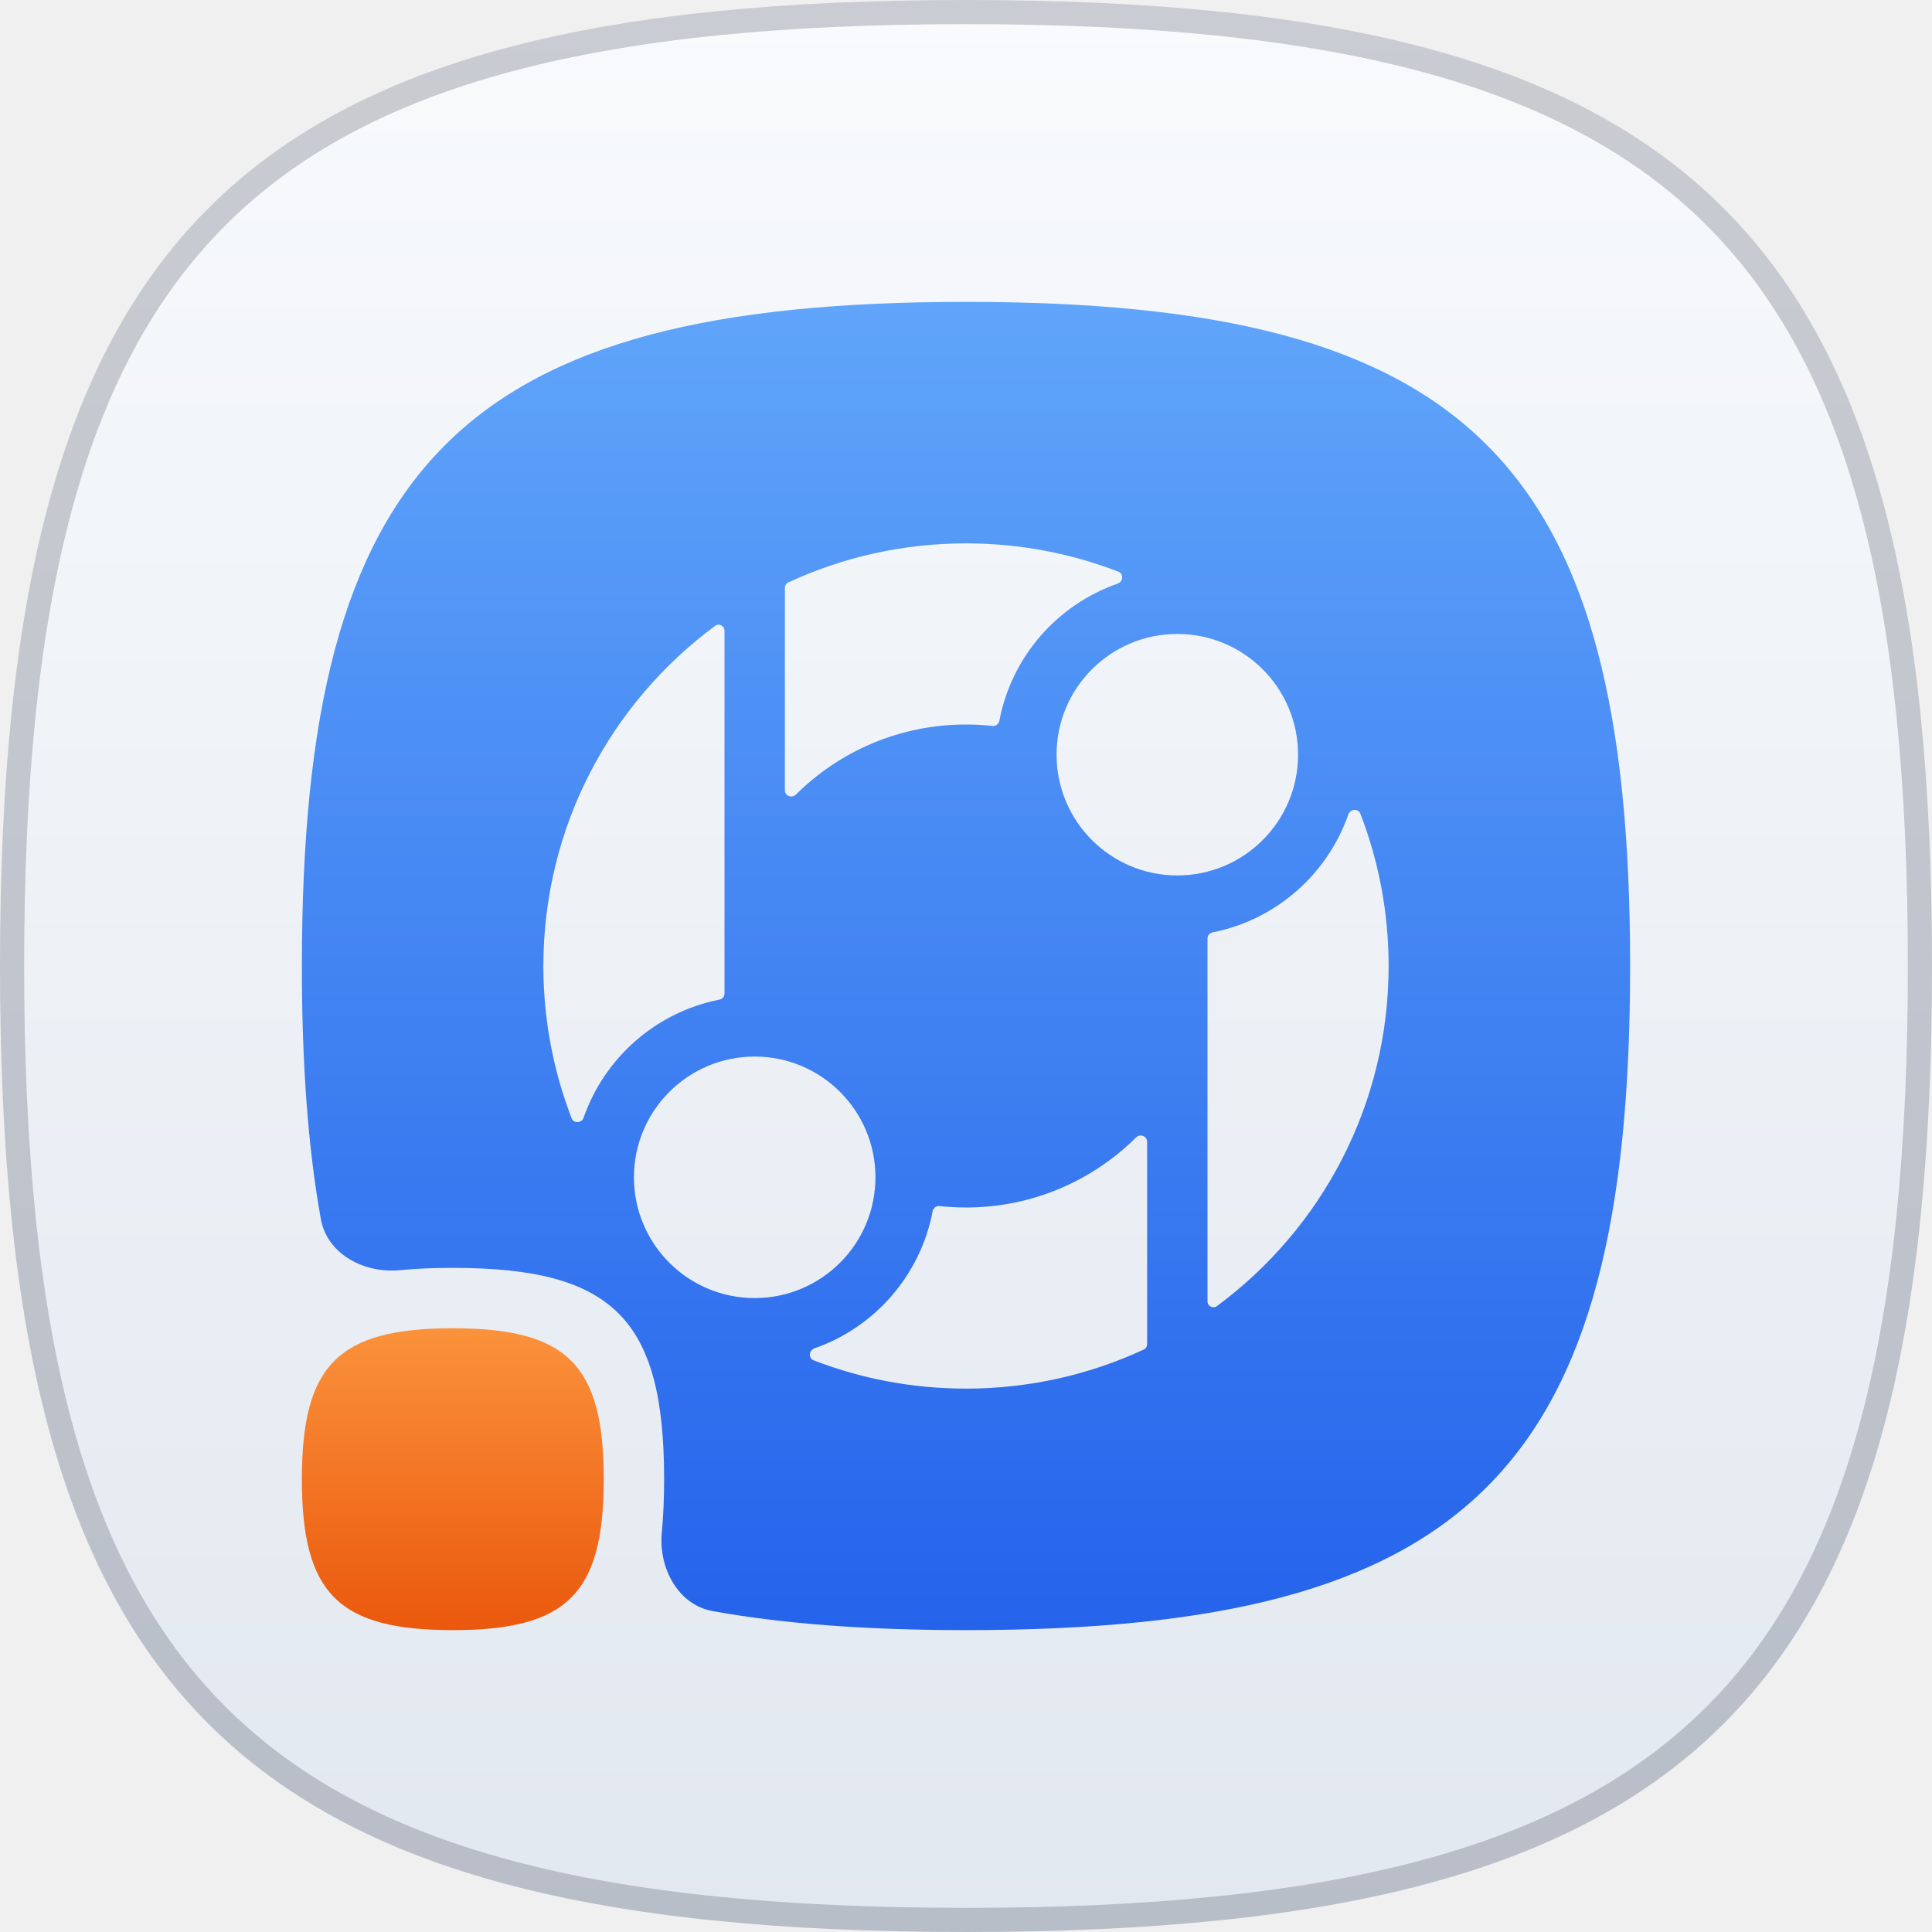
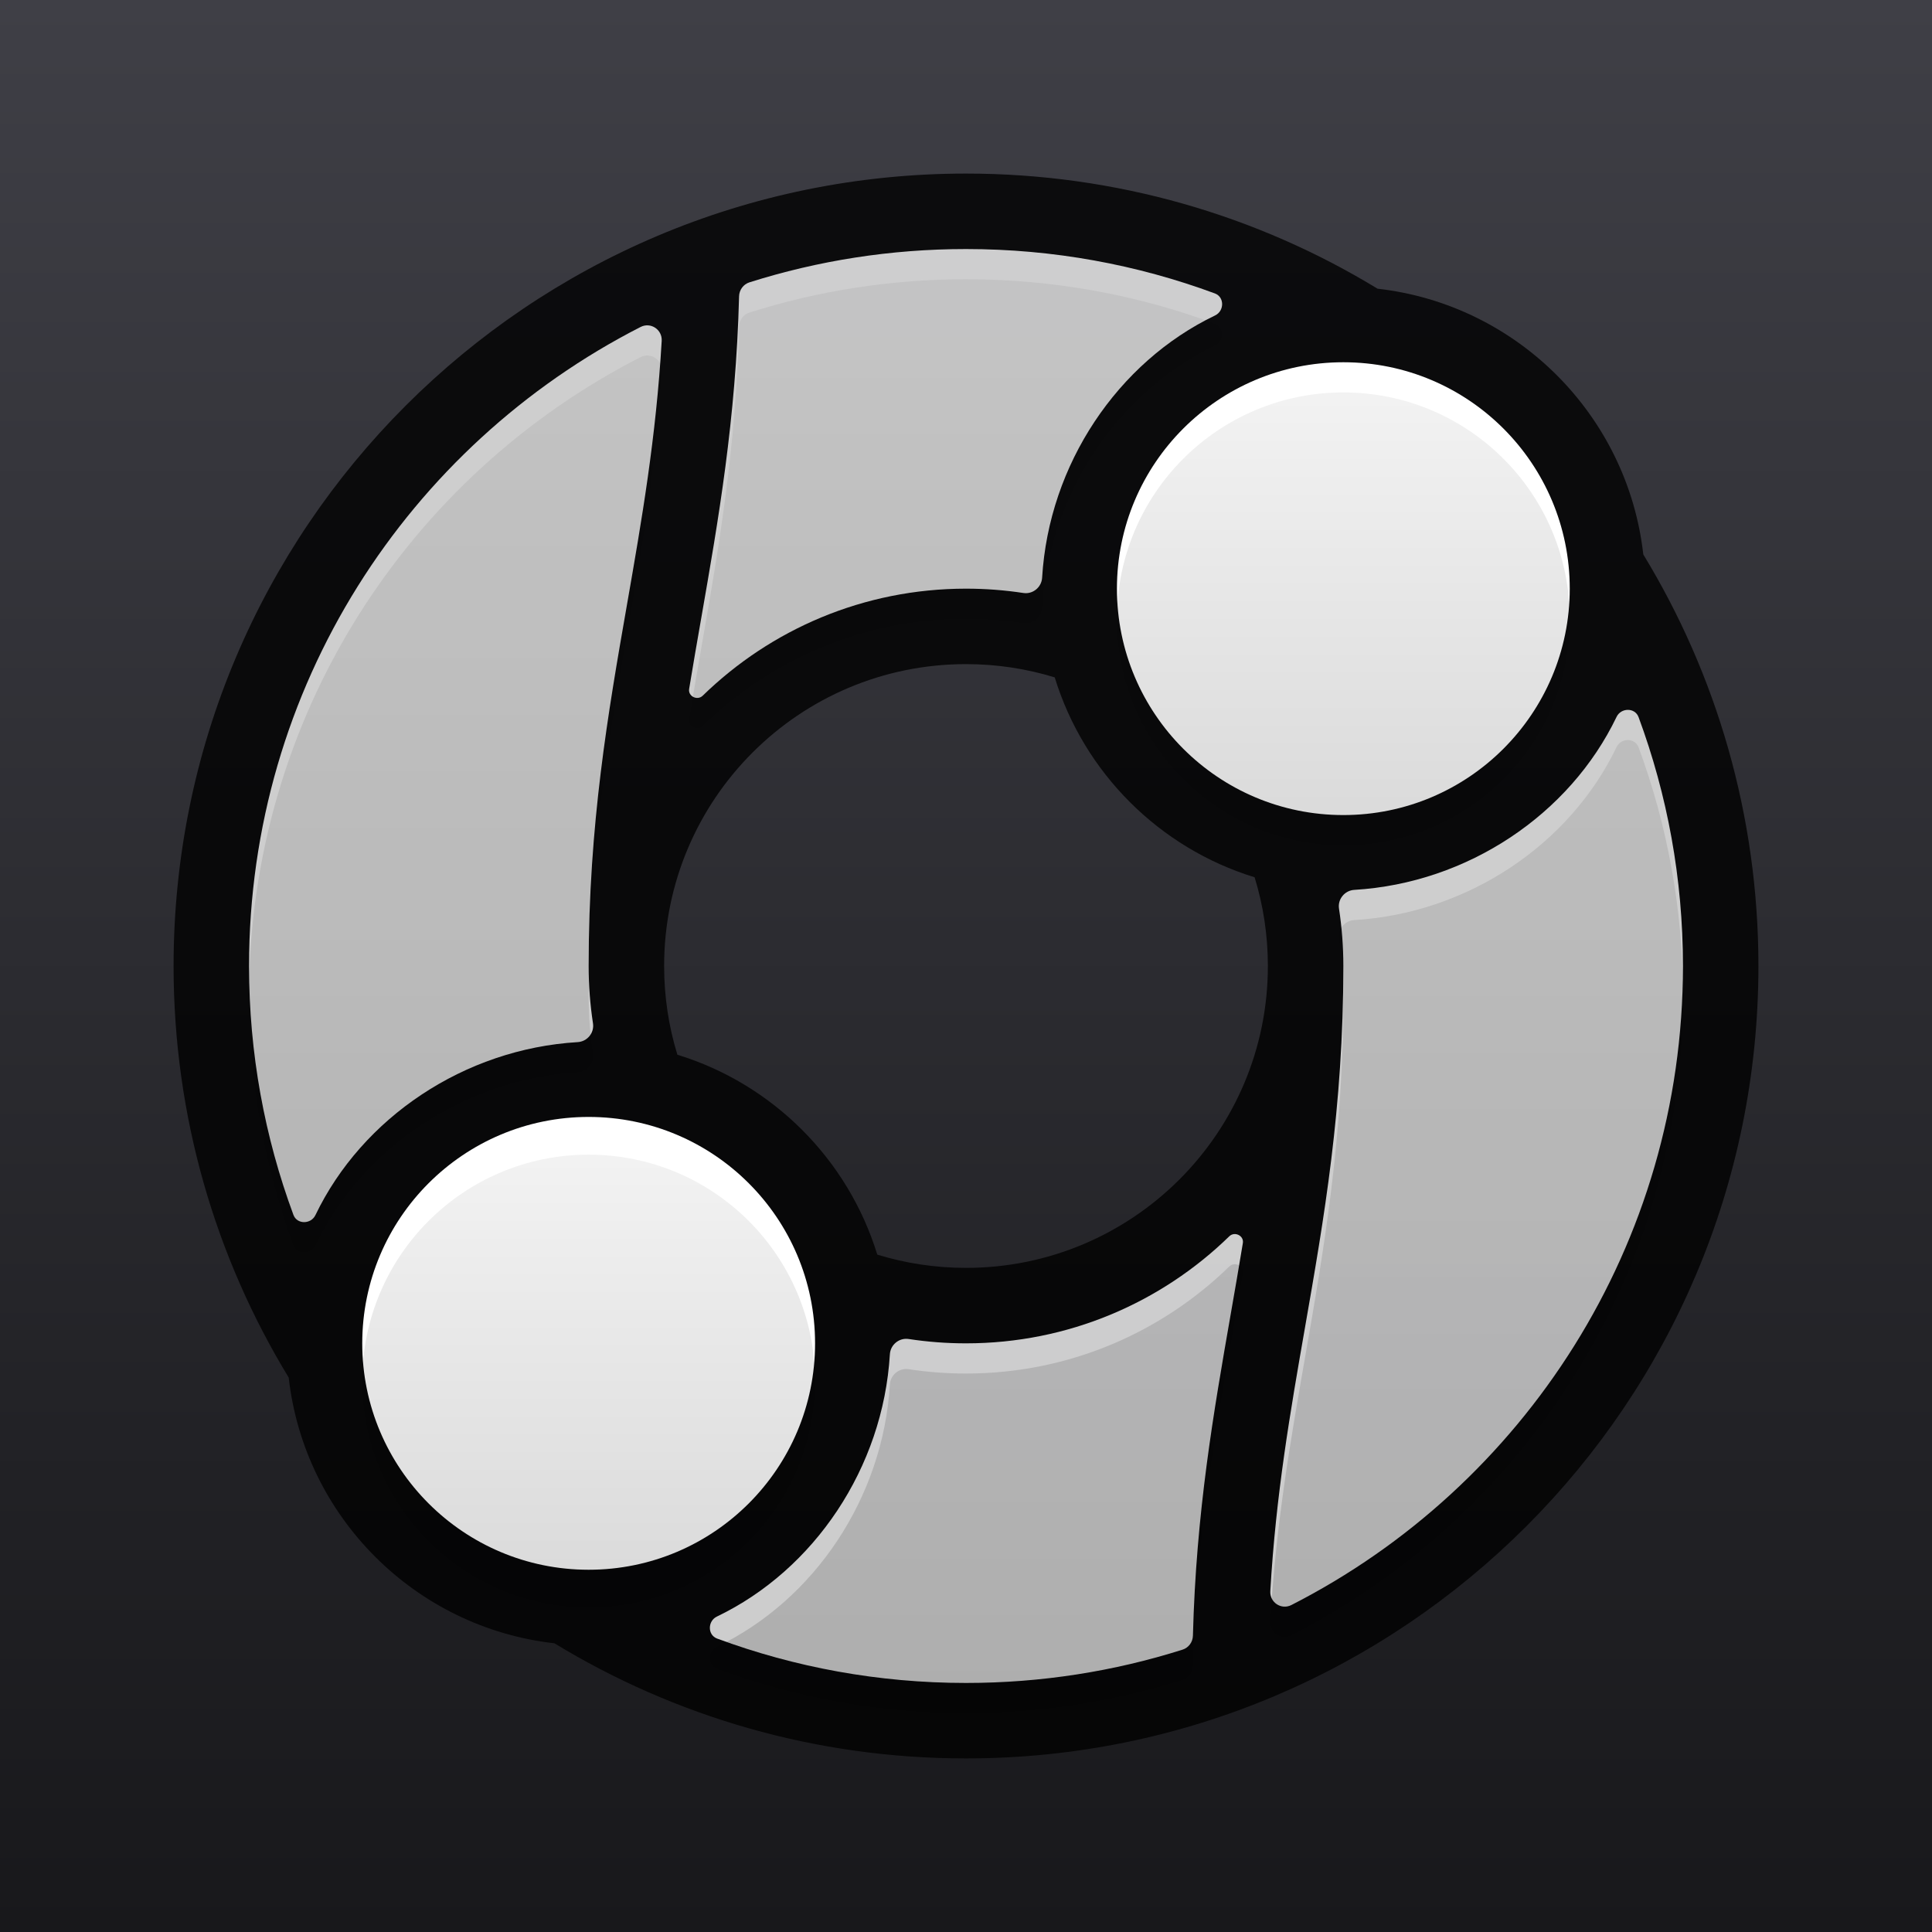
- <svg xmlns="http://www.w3.org/2000/svg" width="320" height="320" viewBox="0 0 320 320" fill="none">
-   <g clip-path="url(#clip0_1008_7328)">
-     <path d="M160 0C281.326 0 320 38.674 320 160C320 281.326 281.326 320 160 320C38.674 320 0 281.326 0 160C0 38.674 38.674 0 160 0Z" fill="url(#paint0_linear_1008_7328)" />
-     <path d="M160 2C220.573 2 259.85 11.683 284.083 35.917C308.317 60.15 318 99.427 318 160C318 220.573 308.317 259.85 284.083 284.083C259.85 308.317 220.573 318 160 318C99.427 318 60.15 308.317 35.917 284.083C11.683 259.85 2 220.573 2 160C2 99.427 11.683 60.15 35.917 35.917C60.15 11.683 99.427 2 160 2Z" stroke="#0F172A" stroke-opacity="0.2" stroke-width="4" />
-     <g clip-path="url(#clip1_1008_7328)">
-       <path fill-rule="evenodd" clip-rule="evenodd" d="M160 50C243.412 50 270 76.588 270 160C270 243.412 243.412 270 160 270C143.995 270 130.082 269.021 118.048 266.85C112.267 265.807 109.048 259.651 109.617 253.804C109.878 251.12 110 248.19 110 245C110 218.46 101.54 210 75 210C71.81 210 68.88 210.122 66.196 210.383C60.349 210.952 54.194 207.733 53.15 201.952C50.979 189.918 50 176.005 50 160C50 76.588 76.588 50 160 50ZM131.814 131.618C139.044 124.437 149.004 120 160 120C161.482 120 162.945 120.081 164.385 120.238C164.926 120.297 165.422 119.925 165.524 119.39C167.531 108.78 175.125 100.145 185.131 96.661C186.037 96.346 186.13 95.033 185.235 94.687C177.406 91.66 168.897 90 160 90C149.489 90 139.518 92.317 130.572 96.468C130.222 96.63 130 96.982 130 97.368V130.898C130 131.819 131.16 132.267 131.814 131.618ZM118.443 103.665C101.189 116.414 90 136.9 90 160C90 168.897 91.66 177.406 94.687 185.235C95.033 186.13 96.346 186.037 96.661 185.131C100.121 175.195 108.659 167.637 119.167 165.567C119.646 165.472 120 165.057 120 164.569V104.464C120 103.655 119.093 103.185 118.443 103.665ZM200 215.536C200 216.345 200.907 216.815 201.557 216.335C218.811 203.586 230 183.1 230 160C230 151.103 228.34 142.594 225.313 134.765C224.967 133.87 223.654 133.963 223.339 134.869C219.879 144.805 211.341 152.363 200.833 154.433C200.354 154.528 200 154.943 200 155.431V215.536ZM189.428 223.532C189.778 223.37 190 223.018 190 222.632V189.102C190 188.181 188.84 187.733 188.186 188.382C180.956 195.563 170.996 200 160 200C158.518 200 157.055 199.919 155.615 199.762C155.074 199.703 154.578 200.075 154.476 200.61C152.469 211.22 144.875 219.855 134.869 223.339C133.963 223.654 133.87 224.967 134.765 225.313C142.594 228.34 151.103 230 160 230C170.511 230 180.482 227.683 189.428 223.532ZM215 125C215 136.046 206.046 145 195 145C183.954 145 175 136.046 175 125C175 113.954 183.954 105 195 105C206.046 105 215 113.954 215 125ZM145 195C145 206.046 136.046 215 125 215C113.954 215 105 206.046 105 195C105 183.954 113.954 175 125 175C136.046 175 145 183.954 145 195Z" fill="url(#paint1_linear_1008_7328)" />
-       <path d="M75 220C93.957 220 100 226.043 100 245C100 263.957 93.957 270 75 270C56.043 270 50 263.957 50 245C50 226.043 56.043 220 75 220Z" fill="url(#paint2_linear_1008_7328)" />
-     </g>
-   </g>
+ <svg xmlns="http://www.w3.org/2000/svg" width="80" height="80" viewBox="0 0 512 512" fill="none">
+   <rect width="512" height="512" fill="url(#paint0_una_version)" />
+   <path fill-rule="evenodd" clip-rule="evenodd" d="M256 46C295.94 46 333.277 57.15 365.065 76.508C402.004 80.674 431.325 109.995 435.491 146.934C454.849 178.723 466 216.059 466 256C466 371.98 371.98 466 256 466C216.059 466 178.723 454.849 146.934 435.491C109.995 431.325 80.674 402.004 76.508 365.065C57.15 333.277 46 295.94 46 256C46 140.02 140.02 46 256 46ZM256 176C211.817 176 176 211.817 176 256C176 264.182 177.229 272.078 179.512 279.512C204.786 287.271 224.727 307.213 232.487 332.487C239.922 334.77 247.817 336 256 336C300.183 336 336 300.183 336 256C336 247.817 334.77 239.922 332.487 232.487C307.213 224.727 287.271 204.786 279.512 179.512C272.078 177.229 264.182 176 256 176Z" fill="black" fill-opacity="0.8" />
+   <path d="M325.77 327.635C327.195 326.246 329.692 327.464 329.37 329.428C328.337 335.736 327.247 341.99 326.149 348.28C321.624 374.209 316.98 400.753 316.137 433.474C316.094 435.168 315.001 436.665 313.386 437.176C295.28 442.906 276.001 446 256 446C232.809 446 210.589 441.843 190.042 434.236C187.47 433.284 187.511 429.593 189.983 428.406C215.779 416.028 234.028 388.984 235.828 358.887C235.979 356.363 238.293 354.468 240.793 354.85C245.752 355.607 250.83 356 256 356C283.14 356 307.753 345.187 325.77 327.635Z" fill="white" fill-opacity="0.8" />
+   <path d="M428.406 189.983C429.593 187.511 433.284 187.47 434.236 190.042C441.843 210.589 446 232.809 446 256C446 329.89 403.821 393.927 342.228 425.351C339.557 426.713 336.471 424.66 336.643 421.667C338.122 396.06 341.941 374.12 345.851 351.72C350.852 323.067 356 293.662 356 256C356 250.83 355.607 245.752 354.85 240.793C354.468 238.293 356.363 235.979 358.887 235.828C388.984 234.028 416.028 215.779 428.406 189.983Z" fill="white" fill-opacity="0.8" />
+   <path d="M169.771 86.648C172.442 85.286 175.528 87.339 175.356 90.332C173.877 115.939 170.059 137.88 166.149 160.28C161.148 188.933 156 218.338 156 256C156 261.17 156.393 266.248 157.149 271.206C157.531 273.706 155.636 276.02 153.112 276.171C123.015 277.971 95.971 296.22 83.593 322.016C82.406 324.488 78.715 324.529 77.763 321.957C70.157 301.411 66 279.191 66 256C66 182.111 108.178 118.072 169.771 86.648Z" fill="white" fill-opacity="0.8" />
+   <path d="M256 66C279.191 66 301.411 70.157 321.957 77.763C324.529 78.715 324.488 82.406 322.016 83.593C296.22 95.971 277.971 123.015 276.171 153.112C276.02 155.636 273.706 157.531 271.206 157.149C266.248 156.393 261.17 156 256 156C228.86 156 204.246 166.813 186.229 184.364C184.804 185.753 182.307 184.535 182.629 182.571C183.662 176.263 184.753 170.009 185.851 163.72C190.376 137.791 195.019 111.246 195.862 78.525C195.905 76.831 196.998 75.335 198.613 74.823C216.72 69.093 235.998 66 256 66Z" fill="white" fill-opacity="0.8" />
+   <path d="M325.77 335.635C327.195 334.246 329.692 335.464 329.37 337.428C328.337 343.736 327.247 349.99 326.149 356.28C321.624 382.209 316.98 408.753 316.137 441.474C316.094 443.168 315.001 444.665 313.386 445.176C295.28 450.906 276.001 454 256 454C232.809 454 210.589 449.843 190.042 442.236C187.47 441.284 187.511 437.593 189.983 436.406C215.779 424.028 234.028 396.984 235.828 366.887C235.979 364.363 238.293 362.468 240.793 362.85C245.752 363.607 250.83 364 256 364C283.14 364 307.753 353.187 325.77 335.635Z" fill="url(#paint1_una_version)" fill-opacity="0.5" />
+   <path d="M428.406 197.983C429.593 195.511 433.284 195.47 434.236 198.042C441.843 218.589 446 240.809 446 264C446 337.89 403.821 401.927 342.228 433.351C339.557 434.713 336.471 432.66 336.643 429.667C338.122 404.06 341.941 382.12 345.851 359.72C350.852 331.067 356 301.662 356 264C356 258.83 355.607 253.752 354.85 248.793C354.468 246.293 356.363 243.979 358.887 243.828C388.984 242.028 416.028 223.779 428.406 197.983Z" fill="url(#paint2_una_version)" fill-opacity="0.5" />
+   <path d="M169.771 94.648C172.442 93.286 175.528 95.339 175.356 98.332C173.877 123.939 170.059 145.88 166.149 168.28C161.148 196.933 156 226.338 156 264C156 269.17 156.393 274.248 157.149 279.206C157.531 281.706 155.636 284.02 153.112 284.171C123.015 285.971 95.971 304.22 83.593 330.016C82.406 332.488 78.715 332.529 77.763 329.957C70.157 309.411 66 287.191 66 264C66 190.111 108.178 126.072 169.771 94.648Z" fill="url(#paint3_una_version)" fill-opacity="0.5" />
+   <path d="M256 74C279.191 74 301.411 78.157 321.957 85.763C324.529 86.715 324.488 90.406 322.016 91.593C296.22 103.971 277.971 131.015 276.171 161.112C276.02 163.636 273.706 165.531 271.206 165.149C266.248 164.393 261.17 164 256 164C228.86 164 204.246 174.813 186.229 192.364C184.804 193.753 182.307 192.535 182.629 190.571C183.662 184.263 184.753 178.009 185.851 171.72C190.376 145.791 195.019 119.246 195.862 86.525C195.905 84.831 196.998 83.335 198.613 82.823C216.72 77.093 235.998 74 256 74Z" fill="url(#paint4_una_version)" fill-opacity="0.5" />
+   <circle cx="356" cy="156" r="60" fill="white" />
+   <circle cx="356" cy="164" r="60" fill="url(#paint5_una_version)" fill-opacity="0.5" />
+   <circle cx="156" cy="356" r="60" fill="white" />
+   <circle cx="156" cy="366" r="60" fill="url(#paint6_una_version)" fill-opacity="0.5" />
  <defs>
-     <linearGradient id="paint0_linear_1008_7328" x1="160" y1="0" x2="160" y2="320" gradientUnits="userSpaceOnUse">
-       <stop stop-color="#F8FAFC" />
-       <stop offset="1" stop-color="#E2E8F0" />
+     <linearGradient id="paint0_una_version" x1="256" y1="0" x2="256" y2="512" gradientUnits="userSpaceOnUse">
+       <stop stop-color="#3F3F46" />
+       <stop offset="1" stop-color="#18181B" />
    </linearGradient>
-     <linearGradient id="paint1_linear_1008_7328" x1="160" y1="50" x2="160" y2="270" gradientUnits="userSpaceOnUse">
-       <stop stop-color="#60A5FA" />
-       <stop offset="1" stop-color="#2563EB" />
+     <linearGradient id="paint1_una_version" x1="256" y1="74" x2="256" y2="454" gradientUnits="userSpaceOnUse">
+       <stop stop-opacity="0.1" />
+       <stop offset="1" stop-opacity="0.3" />
    </linearGradient>
-     <linearGradient id="paint2_linear_1008_7328" x1="75" y1="220" x2="75" y2="270" gradientUnits="userSpaceOnUse">
-       <stop stop-color="#FB923C" />
-       <stop offset="1" stop-color="#EA580C" />
+     <linearGradient id="paint2_una_version" x1="256" y1="74" x2="256" y2="454" gradientUnits="userSpaceOnUse">
+       <stop stop-opacity="0.1" />
+       <stop offset="1" stop-opacity="0.3" />
    </linearGradient>
-     <clipPath id="clip0_1008_7328">
-       <rect width="320" height="320" fill="white" />
-     </clipPath>
-     <clipPath id="clip1_1008_7328">
-       <rect width="240" height="240" fill="white" transform="translate(40 40)" />
-     </clipPath>
+     <linearGradient id="paint3_una_version" x1="256" y1="74" x2="256" y2="454" gradientUnits="userSpaceOnUse">
+       <stop stop-opacity="0.1" />
+       <stop offset="1" stop-opacity="0.3" />
+     </linearGradient>
+     <linearGradient id="paint4_una_version" x1="256" y1="74" x2="256" y2="454" gradientUnits="userSpaceOnUse">
+       <stop stop-opacity="0.1" />
+       <stop offset="1" stop-opacity="0.3" />
+     </linearGradient>
+     <linearGradient id="paint5_una_version" x1="356" y1="104" x2="356" y2="224" gradientUnits="userSpaceOnUse">
+       <stop stop-opacity="0.1" />
+       <stop offset="1" stop-opacity="0.3" />
+     </linearGradient>
+     <linearGradient id="paint6_una_version" x1="156" y1="306" x2="156" y2="426" gradientUnits="userSpaceOnUse">
+       <stop stop-opacity="0.1" />
+       <stop offset="1" stop-opacity="0.3" />
+     </linearGradient>
  </defs>
</svg>
